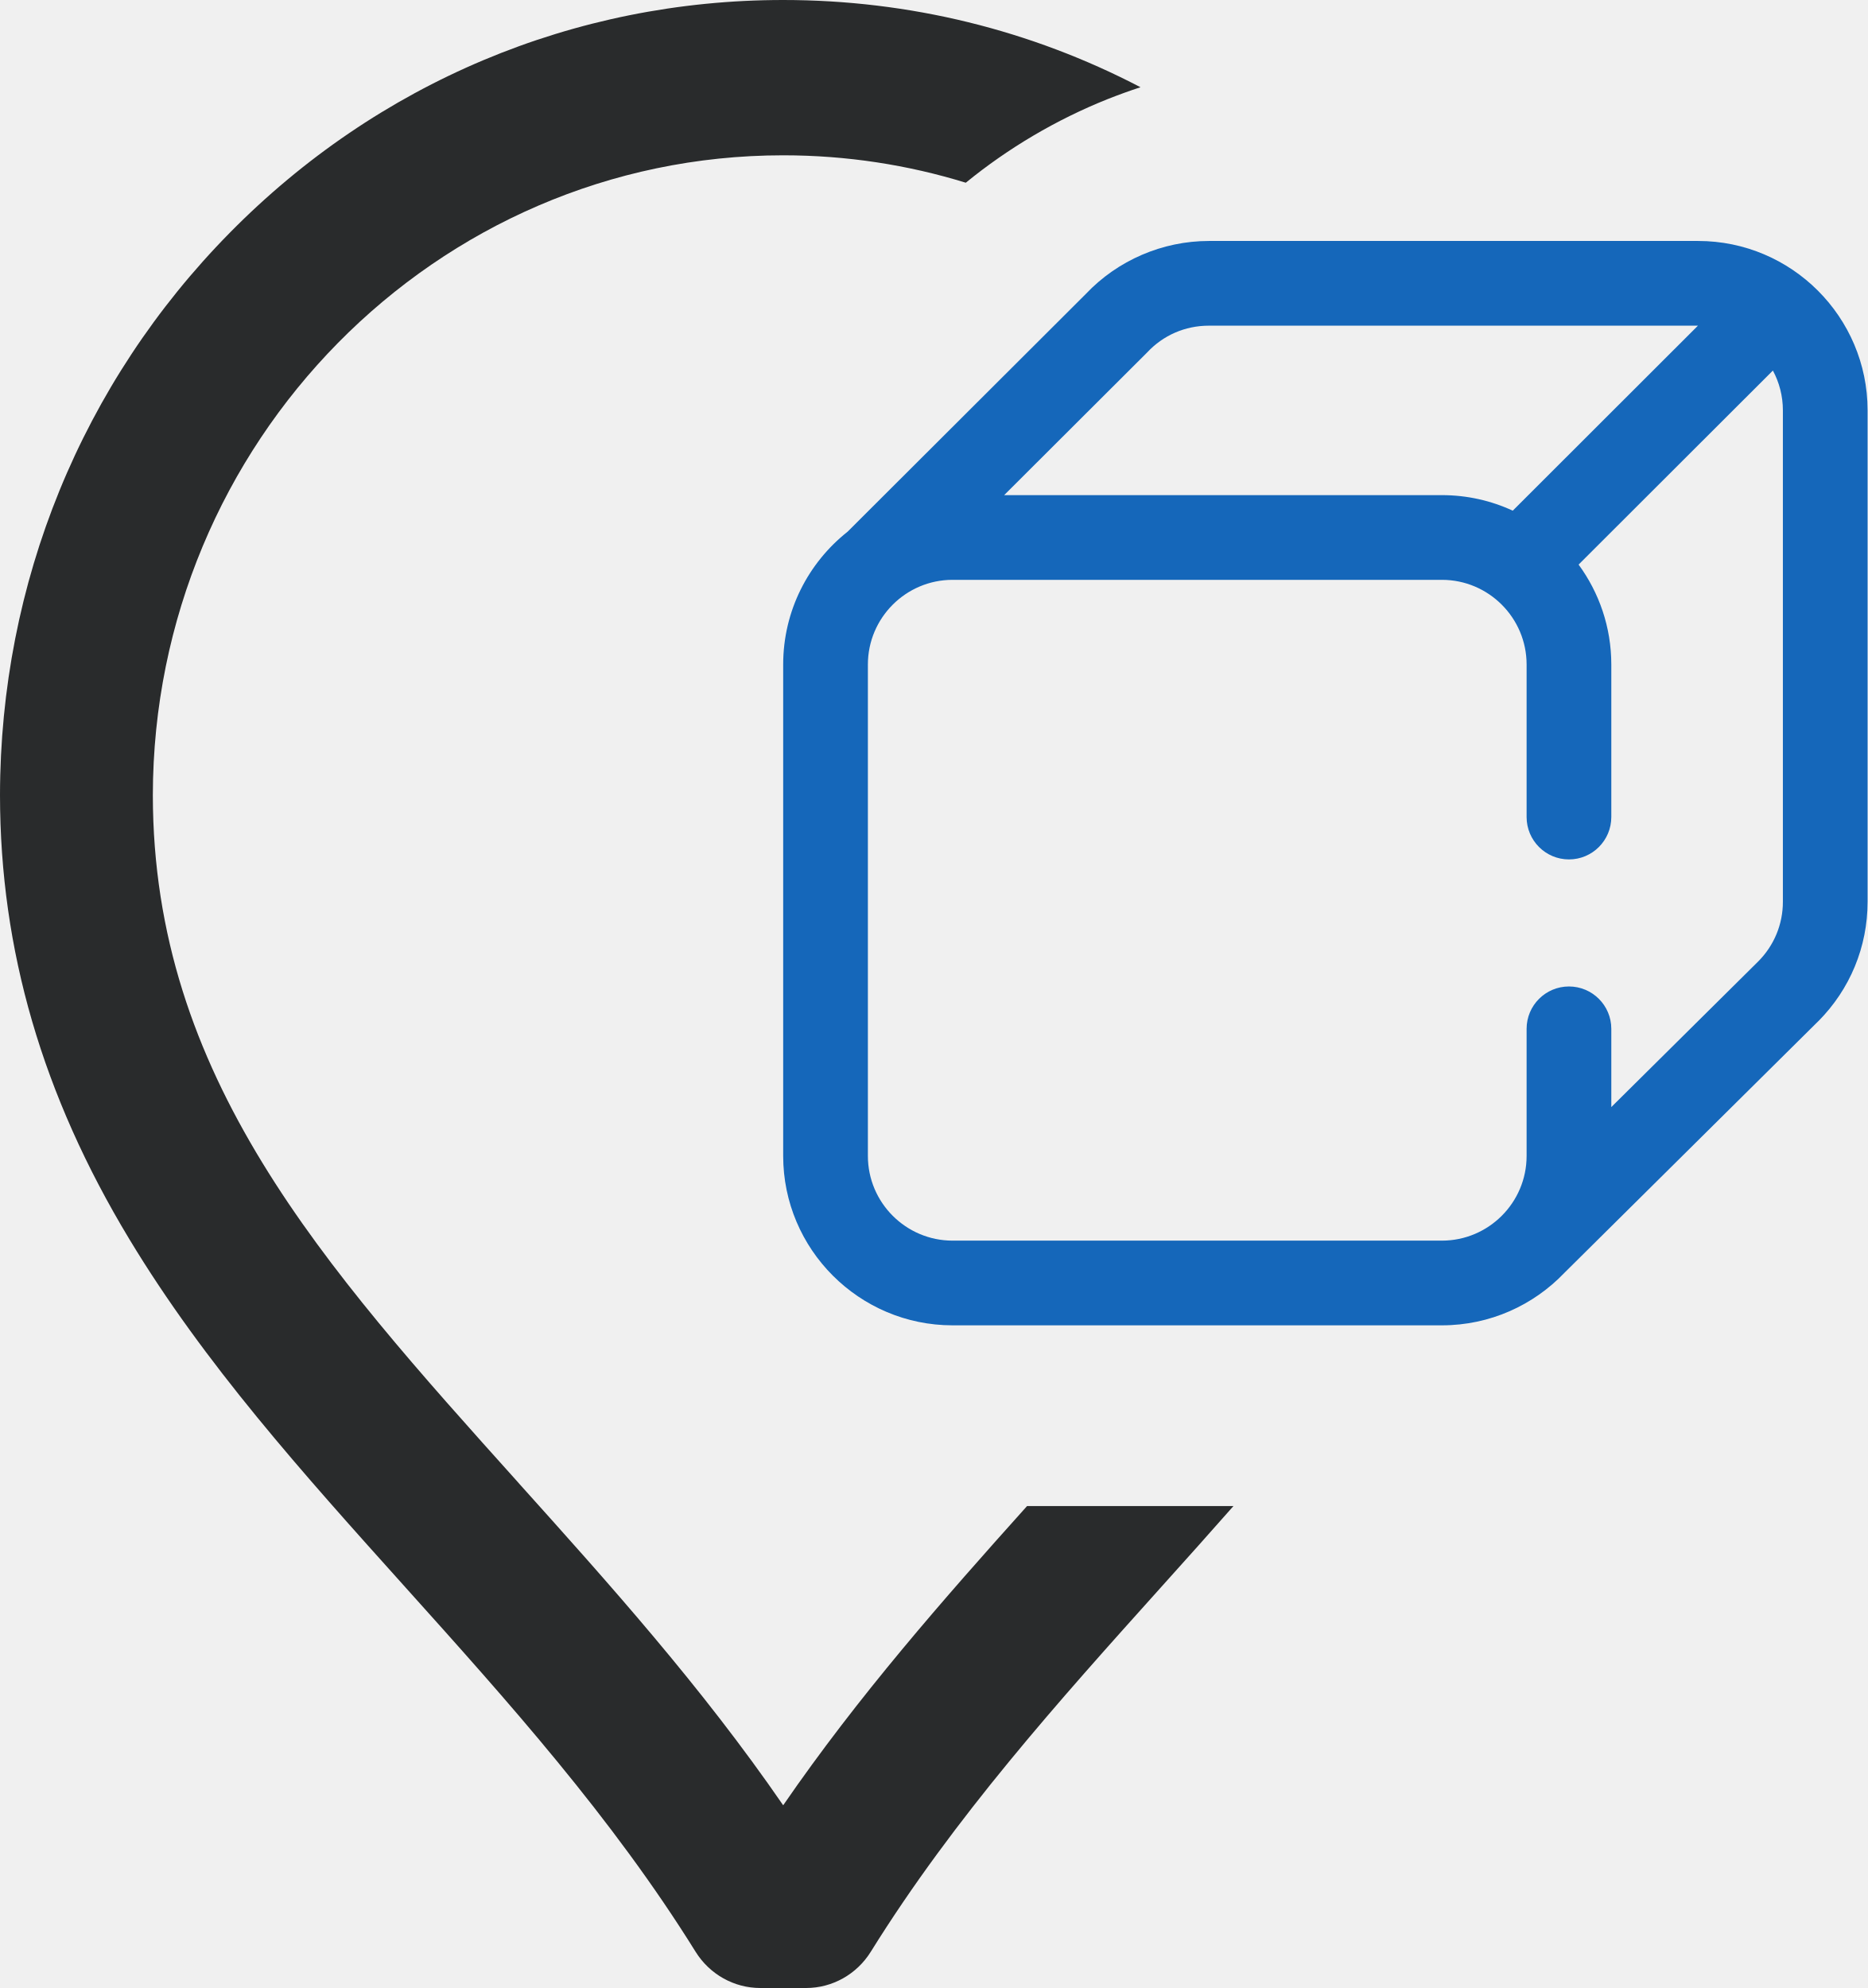
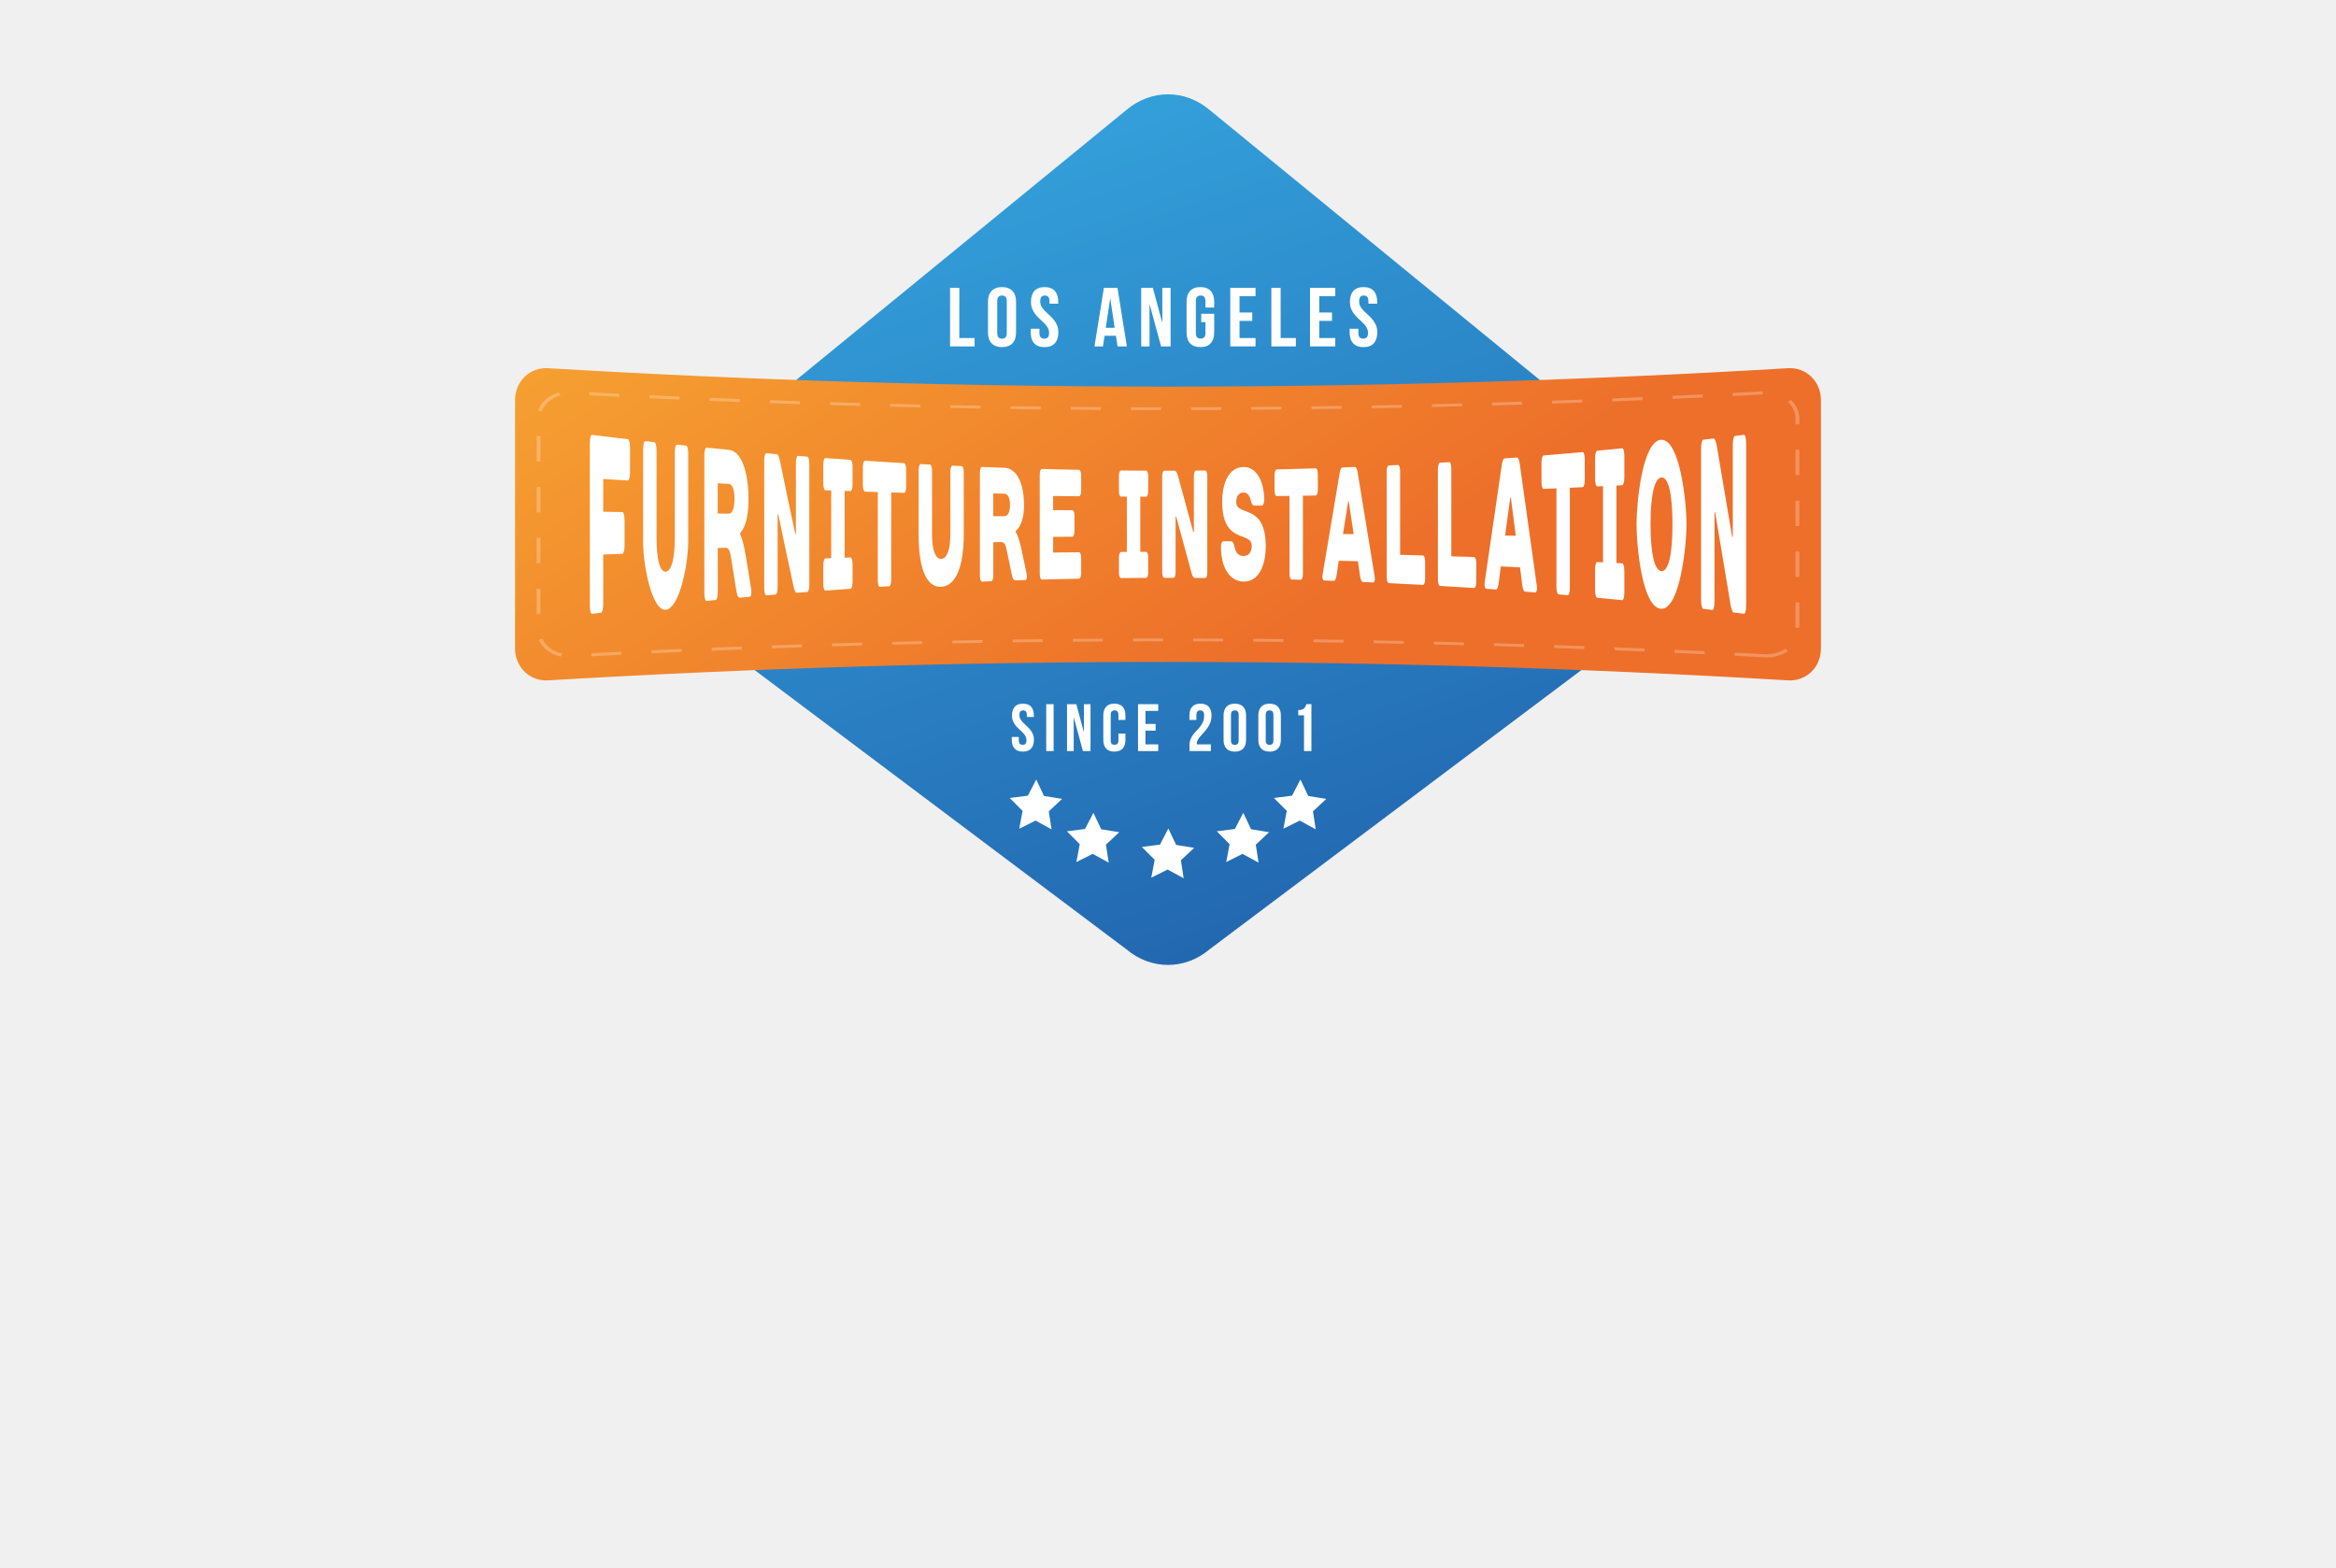
- <svg xmlns="http://www.w3.org/2000/svg" width="31" height="33" viewBox="0 0 31 33" fill="none">
-   <path class="path__first" fill-rule="evenodd" clip-rule="evenodd" d="M18.931 1.448C17.118 0.501 15.097 0 13 0C9.53 0 6.267 1.373 3.813 3.865C1.358 6.357 0.004 9.671 0 13.2C0.002 15.769 0.704 18.179 2.146 20.568C3.394 22.637 5.016 24.442 6.733 26.353L6.733 26.353C8.417 28.227 10.157 30.164 11.547 32.4C11.78 32.773 12.184 33 12.62 33H13.38C13.816 33 14.22 32.773 14.453 32.4C15.843 30.164 17.584 28.227 19.267 26.353C19.676 25.898 20.08 25.448 20.474 25H17.048C15.661 26.546 14.252 28.147 13 29.967C11.643 27.995 10.103 26.281 8.606 24.615L8.606 24.615L8.606 24.614C5.352 20.992 2.541 17.864 2.537 13.2C2.543 7.343 7.237 2.578 13 2.578C14.053 2.578 15.071 2.737 16.031 3.033C16.74 2.455 17.534 1.986 18.386 1.645C18.566 1.574 18.747 1.508 18.931 1.448Z" fill="#292B2C" />
-   <path d="M28.188 4H20.066C19.296 4 18.551 4.321 18.022 4.881L14.069 8.826C13.418 9.341 13 10.138 13 11.031V19.188C13 20.738 14.262 22 15.812 22H23.934C24.733 22 25.456 21.665 25.969 21.127C25.972 21.123 25.976 21.12 25.98 21.116L30.178 16.955L30.182 16.952C30.709 16.421 31 15.717 31 14.969V6.812C31 5.262 29.738 4 28.188 4ZM19.023 5.869L19.04 5.852C19.308 5.564 19.673 5.406 20.066 5.406H28.184L25.11 8.477C24.752 8.311 24.353 8.219 23.934 8.219H16.668L19.023 5.869ZM29.594 14.969C29.594 15.342 29.449 15.693 29.186 15.958L26.746 18.377V17.078C26.746 16.69 26.431 16.375 26.043 16.375C25.655 16.375 25.34 16.69 25.34 17.078V19.188C25.34 19.963 24.709 20.594 23.934 20.594H15.812C15.037 20.594 14.406 19.963 14.406 19.188V11.031C14.406 10.256 15.037 9.625 15.812 9.625H23.934C24.709 9.625 25.34 10.256 25.34 11.031V13.562C25.34 13.951 25.655 14.266 26.043 14.266C26.431 14.266 26.746 13.951 26.746 13.562V11.031C26.746 10.411 26.544 9.838 26.203 9.372L29.428 6.151C29.534 6.348 29.594 6.573 29.594 6.812V14.969Z" fill="#1567BA" />
+ <svg xmlns="http://www.w3.org/2000/svg" width="322" height="216" viewBox="0 0 322 216" fill="none">
+   <path d="M155.267 130.847L92.471 83.686C87.388 79.389 87.388 70.801 92.471 66.505L155.267 15.155C158.663 12.282 163.337 12.282 166.733 15.155L229.533 66.505C234.616 70.801 234.616 79.389 229.533 83.686L166.733 130.847C163.337 133.72 158.663 133.72 155.267 130.847Z" fill="url(#paint0_linear_952_1279)" />
+   <linearGradient id="paint0_linear_952_1279" x1="134.295" y1="0.613" x2="179.656" y2="128.61" gradientUnits="userSpaceOnUse">
+     <stop stop-color="#36A9E1" />
+     <stop offset="1" stop-color="#2267B0" />
+   </linearGradient>
+   <path d="M246.454 93.778C189.508 90.393 132.492 90.393 75.546 93.778C73.035 93.931 71 91.97 71 89.389C71 77.974 71 66.555 71 55.139C71 52.558 73.035 50.597 75.546 50.751C132.492 54.135 189.508 54.135 246.454 50.751C248.965 50.597 251 52.558 251 55.139C251 66.555 251 77.974 251 89.389C251.004 91.974 248.969 93.931 246.454 93.778Z" fill="url(#paint1_linear_952_1279)" />
+   <linearGradient id="paint1_linear_952_1279" x1="107.401" y1="-10.37" x2="172.399" y2="91.013" gradientUnits="userSpaceOnUse">
+     <stop stop-color="#F9B233" />
+     <stop offset="1" stop-color="#ED6F2A" />
+   </linearGradient>
+   <g opacity="0.5">
+     <path opacity="0.5" d="M243.251 90.605C241.595 90.516 240.763 90.47 239.108 90.386C239.108 90.216 239.108 90.128 239.108 89.959C240.763 90.043 241.595 90.086 243.251 90.17C244.299 90.224 245.305 89.959 246.087 89.409C246.226 89.547 246.292 89.616 246.431 89.751C245.557 90.37 244.427 90.666 243.251 90.605ZM234.964 90.178C233.305 90.097 232.477 90.059 230.821 89.982C230.821 89.816 230.821 89.732 230.821 89.563C232.481 89.636 233.309 89.674 234.964 89.755C234.964 89.928 234.964 90.013 234.964 90.178ZM226.674 89.801C225.014 89.728 224.186 89.693 222.527 89.628C222.527 89.463 222.527 89.382 222.527 89.22C224.186 89.286 225.014 89.32 226.674 89.389C226.674 89.551 226.674 89.636 226.674 89.801ZM218.383 89.466C216.724 89.405 215.896 89.374 214.236 89.316C214.236 89.155 214.236 89.074 214.236 88.916C215.896 88.974 216.724 89.001 218.383 89.063C218.383 89.224 218.383 89.305 218.383 89.466ZM210.089 89.178C208.429 89.124 207.602 89.101 205.942 89.051C205.942 88.893 205.942 88.813 205.942 88.655C207.602 88.701 208.429 88.728 210.089 88.778C210.089 88.939 210.089 89.016 210.089 89.178ZM201.795 88.936C200.135 88.889 199.307 88.87 197.647 88.832C197.647 88.674 197.647 88.597 197.647 88.443C199.307 88.482 200.135 88.501 201.795 88.547C201.795 88.697 201.795 88.778 201.795 88.936ZM193.5 88.736C191.841 88.701 191.013 88.686 189.353 88.655C189.353 88.501 189.353 88.424 189.353 88.27C191.013 88.301 191.841 88.316 193.5 88.351C193.5 88.501 193.5 88.578 193.5 88.736ZM185.206 88.582C183.546 88.555 182.718 88.543 181.059 88.52C181.059 88.366 181.059 88.29 181.059 88.136C182.718 88.159 183.546 88.17 185.206 88.193C185.206 88.351 185.206 88.428 185.206 88.582ZM176.908 88.47C175.248 88.455 174.42 88.447 172.761 88.432C172.761 88.278 172.761 88.205 172.761 88.051C174.42 88.063 175.248 88.07 176.908 88.09C176.908 88.243 176.908 88.32 176.908 88.47ZM168.613 88.409C166.954 88.401 166.126 88.397 164.466 88.393C164.466 88.24 164.466 88.166 164.466 88.013C166.126 88.016 166.954 88.02 168.613 88.028C168.613 88.182 168.613 88.255 168.613 88.409ZM160.315 88.389C158.655 88.389 157.828 88.393 156.168 88.397C156.168 88.243 156.168 88.17 156.168 88.016C157.828 88.013 158.655 88.009 160.315 88.009C160.315 88.163 160.315 88.24 160.315 88.389ZM152.017 88.416C150.357 88.428 149.529 88.432 147.87 88.447C147.87 88.293 147.87 88.22 147.87 88.066C149.529 88.051 150.357 88.047 152.017 88.036C152.017 88.186 152.017 88.263 152.017 88.416ZM143.723 88.486C142.063 88.505 141.235 88.516 139.575 88.54C139.575 88.386 139.575 88.309 139.575 88.155C141.235 88.132 142.063 88.12 143.723 88.105C143.723 88.259 143.723 88.336 143.723 88.486ZM135.424 88.605C133.765 88.632 132.937 88.647 131.277 88.682C131.277 88.528 131.277 88.451 131.277 88.293C132.937 88.263 133.765 88.247 135.424 88.22C135.424 88.374 135.424 88.451 135.424 88.605ZM127.13 88.766C125.47 88.805 124.642 88.824 122.983 88.863C122.983 88.705 122.983 88.628 122.983 88.47C124.642 88.432 125.47 88.413 127.13 88.374C127.13 88.532 127.13 88.609 127.13 88.766ZM118.836 88.97C117.176 89.016 116.348 89.04 114.688 89.09C114.688 88.932 114.688 88.851 114.688 88.693C116.348 88.643 117.176 88.62 118.836 88.578C118.836 88.736 118.836 88.813 118.836 88.97ZM110.541 89.224C108.882 89.278 108.054 89.309 106.394 89.366C106.394 89.205 106.394 89.124 106.394 88.963C108.054 88.905 108.882 88.878 110.541 88.824C110.541 88.982 110.541 89.063 110.541 89.224ZM102.247 89.52C100.587 89.586 99.759 89.616 98.1 89.686C98.1 89.52 98.1 89.439 98.1 89.274C99.759 89.209 100.587 89.174 102.247 89.113C102.247 89.274 102.247 89.355 102.247 89.52ZM93.956 89.859C92.297 89.932 91.469 89.97 89.813 90.047C89.813 89.878 89.813 89.797 89.813 89.628C91.473 89.551 92.301 89.516 93.956 89.443C93.956 89.613 93.956 89.693 93.956 89.859ZM85.67 90.247C84.014 90.328 83.182 90.37 81.526 90.459C81.526 90.286 81.526 90.201 81.526 90.032C83.182 89.947 84.014 89.905 85.67 89.828C85.67 89.993 85.67 90.078 85.67 90.247ZM77.325 90.501C75.917 90.209 74.772 89.351 74.265 88.201C74.458 88.132 74.555 88.097 74.752 88.028C75.205 89.051 76.222 89.816 77.48 90.078C77.418 90.247 77.387 90.332 77.325 90.501ZM248.025 86.54C247.816 86.532 247.715 86.524 247.507 86.516C247.507 85.116 247.507 84.416 247.507 83.016C247.715 83.024 247.816 83.028 248.025 83.032C248.025 84.432 248.025 85.136 248.025 86.54ZM74.493 84.639C74.288 84.647 74.184 84.651 73.975 84.659C73.975 83.255 73.975 82.555 73.975 81.151C74.184 81.147 74.284 81.143 74.493 81.136C74.493 82.54 74.493 83.24 74.493 84.639ZM248.025 79.524C247.816 79.52 247.715 79.516 247.507 79.513C247.507 78.113 247.507 77.413 247.507 76.009C247.715 76.013 247.816 76.013 248.025 76.016C248.025 77.42 248.025 78.12 248.025 79.524ZM74.493 77.636C74.284 77.639 74.184 77.639 73.975 77.643C73.975 76.24 73.975 75.54 73.975 74.136C74.18 74.136 74.284 74.136 74.493 74.132C74.493 75.536 74.493 76.236 74.493 77.636ZM248.025 72.509C247.816 72.509 247.715 72.509 247.507 72.509C247.507 71.109 247.507 70.409 247.507 69.009C247.715 69.005 247.816 69.005 248.025 69.005C248.025 70.405 248.025 71.105 248.025 72.509ZM74.493 70.632C74.288 70.632 74.184 70.632 73.975 70.628C73.975 69.224 73.975 68.524 73.975 67.12C74.18 67.124 74.284 67.124 74.493 67.128C74.493 68.532 74.493 69.232 74.493 70.632ZM248.025 65.493C247.816 65.497 247.715 65.501 247.507 65.505C247.507 64.105 247.507 63.405 247.507 62.001C247.715 61.993 247.816 61.989 248.025 61.986C248.025 63.389 248.025 64.09 248.025 65.493ZM74.493 63.628C74.284 63.624 74.184 63.62 73.975 63.613C73.975 62.209 73.975 61.509 73.975 60.105C74.184 60.113 74.284 60.116 74.493 60.124C74.493 61.528 74.493 62.228 74.493 63.628ZM248.025 58.478C247.816 58.486 247.715 58.489 247.507 58.501C247.507 58.193 247.507 58.039 247.507 57.732C247.507 56.863 247.135 56.043 246.462 55.424C246.617 55.301 246.694 55.239 246.853 55.116C247.607 55.809 248.025 56.732 248.025 57.709C248.025 58.016 248.025 58.17 248.025 58.478ZM74.671 56.713C74.474 56.655 74.373 56.624 74.176 56.563C74.598 55.386 75.673 54.466 77.05 54.097C77.124 54.263 77.163 54.347 77.236 54.513C76.002 54.843 75.043 55.663 74.671 56.713ZM242.972 54.374C241.317 54.463 240.485 54.505 238.829 54.586C238.829 54.416 238.829 54.328 238.829 54.159C240.485 54.074 241.317 54.032 242.972 53.943C242.972 54.116 242.972 54.201 242.972 54.374ZM234.686 54.789C233.026 54.866 232.198 54.905 230.543 54.978C230.543 54.813 230.543 54.728 230.543 54.563C232.202 54.486 233.03 54.447 234.686 54.366C234.686 54.536 234.686 54.62 234.686 54.789ZM226.395 55.155C224.736 55.224 223.908 55.259 222.248 55.324C222.248 55.159 222.248 55.078 222.248 54.916C223.908 54.851 224.736 54.816 226.395 54.743C226.395 54.909 226.395 54.993 226.395 55.155ZM218.105 55.482C216.445 55.543 215.617 55.57 213.958 55.628C213.958 55.466 213.958 55.386 213.958 55.228C215.617 55.17 216.445 55.139 218.105 55.078C218.105 55.239 218.105 55.32 218.105 55.482ZM209.814 55.763C208.155 55.813 207.327 55.84 205.667 55.886C205.667 55.728 205.667 55.647 205.667 55.489C207.327 55.44 208.155 55.416 209.814 55.363C209.814 55.524 209.814 55.601 209.814 55.763ZM201.52 55.997C199.86 56.039 199.032 56.059 197.373 56.097C197.373 55.94 197.373 55.863 197.373 55.709C199.032 55.67 199.86 55.647 201.52 55.605C201.52 55.763 201.52 55.843 201.52 55.997ZM193.226 56.193C191.566 56.228 190.738 56.243 189.078 56.274C189.078 56.12 189.078 56.043 189.078 55.889C190.738 55.859 191.566 55.843 193.226 55.809C193.226 55.959 193.226 56.036 193.226 56.193ZM184.927 56.34C183.268 56.366 182.44 56.378 180.78 56.397C180.78 56.243 180.78 56.166 180.78 56.013C182.44 55.989 183.268 55.978 184.927 55.955C184.927 56.109 184.927 56.186 184.927 56.34ZM176.633 56.443C174.973 56.459 174.146 56.466 172.486 56.478C172.486 56.324 172.486 56.251 172.486 56.097C174.146 56.086 174.973 56.078 176.633 56.059C176.633 56.216 176.633 56.293 176.633 56.443ZM168.335 56.505C166.675 56.513 165.847 56.516 164.188 56.52C164.188 56.366 164.188 56.293 164.188 56.139C165.847 56.136 166.675 56.132 168.335 56.124C168.335 56.278 168.335 56.355 168.335 56.505ZM160.037 56.524C158.377 56.524 157.549 56.52 155.889 56.516C155.889 56.363 155.889 56.289 155.889 56.136C157.549 56.139 158.377 56.143 160.037 56.143C160.037 56.293 160.037 56.37 160.037 56.524ZM151.742 56.497C150.083 56.486 149.255 56.482 147.595 56.466C147.595 56.313 147.595 56.239 147.595 56.086C149.255 56.101 150.083 56.105 151.742 56.116C151.742 56.266 151.742 56.343 151.742 56.497ZM143.444 56.424C141.784 56.405 140.956 56.393 139.297 56.37C139.297 56.216 139.297 56.139 139.297 55.986C140.956 56.009 141.784 56.02 143.444 56.039C143.444 56.197 143.444 56.27 143.444 56.424ZM135.146 56.309C133.486 56.282 132.658 56.266 130.999 56.236C130.999 56.082 130.999 56.005 130.999 55.847C132.658 55.878 133.486 55.893 135.146 55.924C135.146 56.078 135.146 56.155 135.146 56.309ZM126.851 56.151C125.192 56.116 124.364 56.097 122.704 56.055C122.704 55.897 122.704 55.82 122.704 55.663C124.364 55.705 125.192 55.724 126.851 55.763C126.851 55.916 126.851 55.993 126.851 56.151ZM118.557 55.947C116.897 55.901 116.07 55.878 114.41 55.828C114.41 55.67 114.41 55.59 114.41 55.432C116.07 55.482 116.897 55.505 118.557 55.551C118.557 55.713 118.557 55.789 118.557 55.947ZM110.263 55.701C108.603 55.647 107.775 55.62 106.116 55.563C106.116 55.401 106.116 55.32 106.116 55.159C107.775 55.216 108.603 55.247 110.263 55.301C110.263 55.463 110.263 55.539 110.263 55.701ZM101.972 55.409C100.313 55.347 99.485 55.313 97.825 55.247C97.825 55.082 97.825 55.001 97.825 54.836C99.485 54.905 100.313 54.936 101.972 55.001C101.972 55.166 101.972 55.247 101.972 55.409ZM93.682 55.074C92.022 55.001 91.194 54.966 89.538 54.889C89.538 54.72 89.538 54.639 89.538 54.47C91.198 54.547 92.026 54.586 93.682 54.659C93.682 54.828 93.682 54.909 93.682 55.074ZM85.391 54.697C83.732 54.616 82.904 54.574 81.248 54.489C81.248 54.316 81.248 54.232 81.248 54.063C82.904 54.151 83.735 54.19 85.391 54.274C85.391 54.443 85.391 54.528 85.391 54.697Z" fill="white" />
+   </g>
+   <path d="M86.846 65.078C86.846 65.747 86.718 66.239 86.552 66.231C85.19 66.151 84.513 66.109 83.151 66.024C83.151 67.828 83.151 68.731 83.151 70.535C84.207 70.555 84.737 70.562 85.797 70.582C85.964 70.585 86.091 71.093 86.091 71.766C86.091 73.112 86.091 73.785 86.091 75.135C86.091 75.808 85.964 76.32 85.797 76.328C84.741 76.37 84.211 76.393 83.151 76.435C83.151 79.143 83.151 80.493 83.151 83.201C83.151 83.893 83.024 84.431 82.857 84.451C82.354 84.512 82.103 84.543 81.6 84.605C81.434 84.624 81.306 84.112 81.306 83.405C81.306 75.981 81.306 68.562 81.306 61.139C81.306 60.431 81.434 59.916 81.6 59.939C83.581 60.185 84.571 60.305 86.552 60.539C86.718 60.559 86.846 61.074 86.846 61.743C86.846 63.074 86.846 63.739 86.846 65.078Z" fill="white" />
+   <path d="M88.653 74.235C88.653 70.131 88.653 66.027 88.653 61.92C88.653 61.262 88.78 60.785 88.947 60.804C89.45 60.862 89.701 60.889 90.208 60.947C90.374 60.966 90.502 61.462 90.502 62.108C90.502 66.139 90.502 70.17 90.502 74.2C90.502 77.104 90.962 78.847 91.759 78.797C92.556 78.747 93.02 76.985 93.02 74.154C93.02 70.22 93.02 66.289 93.02 62.354C93.02 61.724 93.148 61.266 93.314 61.285C93.817 61.339 94.069 61.366 94.572 61.416C94.738 61.435 94.866 61.908 94.866 62.527C94.866 66.381 94.866 70.235 94.866 74.089C94.962 77.527 93.67 83.92 91.759 84.05C89.802 84.181 88.548 77.527 88.653 74.235Z" fill="white" />
+   <path d="M102.042 73.708C102.042 73.708 102.421 74.289 102.839 76.854C103.125 78.62 103.268 79.497 103.55 81.243C103.616 81.666 103.55 82.239 103.342 82.258C102.819 82.304 102.56 82.328 102.042 82.377C101.705 82.408 101.589 81.985 101.496 81.412C101.21 79.635 101.067 78.743 100.784 76.943C100.649 76.074 100.49 75.489 100.03 75.504C99.593 75.516 99.376 75.524 98.939 75.539C98.939 77.978 98.939 79.197 98.939 81.635C98.939 82.231 98.811 82.689 98.645 82.704C98.142 82.754 97.891 82.778 97.384 82.828C97.218 82.843 97.09 82.404 97.09 81.797C97.09 75.443 97.09 69.089 97.09 62.731C97.09 62.127 97.218 61.685 97.384 61.701C98.61 61.824 99.222 61.881 100.448 62.001C102.293 62.178 103.175 65.258 103.175 68.831C103.175 72.551 102.042 73.42 102.042 73.42C102.042 73.535 102.042 73.593 102.042 73.708ZM100.448 70.801C100.993 70.808 101.245 69.939 101.245 68.774C101.245 67.608 100.993 66.724 100.448 66.697C99.844 66.666 99.543 66.651 98.935 66.616C98.935 68.281 98.935 69.112 98.935 70.778C99.539 70.785 99.844 70.793 100.448 70.801Z" fill="white" />
+   <path d="M109.709 73.616C109.709 69.674 109.709 67.705 109.709 63.762C109.709 63.224 109.837 62.828 110.004 62.839C110.506 62.878 110.758 62.901 111.265 62.939C111.431 62.951 111.559 63.362 111.559 63.893C111.559 69.474 111.559 75.058 111.559 80.639C111.559 81.17 111.431 81.578 111.265 81.593C110.692 81.639 110.41 81.659 109.837 81.705C109.628 81.72 109.458 81.193 109.377 80.793C108.537 76.901 108.116 74.92 107.276 70.885C107.241 70.885 107.226 70.885 107.191 70.885C107.191 74.912 107.191 76.928 107.191 80.959C107.191 81.508 107.063 81.935 106.897 81.951C106.394 81.993 106.143 82.016 105.636 82.058C105.469 82.074 105.342 81.662 105.342 81.101C105.342 75.212 105.342 69.32 105.342 63.432C105.342 62.87 105.469 62.462 105.636 62.474C106.208 62.524 106.491 62.547 107.063 62.597C107.272 62.616 107.442 63.182 107.524 63.597C108.363 67.678 108.785 69.678 109.624 73.616C109.659 73.616 109.675 73.616 109.709 73.616Z" fill="white" />
+   <path d="M117.516 66.816C117.516 67.324 117.389 67.697 117.222 67.693C116.901 67.681 116.743 67.678 116.426 67.666C116.426 71.347 116.426 73.185 116.426 76.866C116.743 76.855 116.905 76.851 117.222 76.839C117.389 76.831 117.516 77.208 117.516 77.716C117.516 78.731 117.516 79.235 117.516 80.251C117.516 80.758 117.389 81.147 117.222 81.158C115.845 81.254 115.157 81.301 113.779 81.404C113.613 81.416 113.485 81.035 113.485 80.512C113.485 79.466 113.485 78.943 113.485 77.897C113.485 77.374 113.613 76.978 113.779 76.97C114.097 76.958 114.259 76.951 114.576 76.939C114.576 73.204 114.576 71.339 114.576 67.605C114.259 67.593 114.097 67.585 113.779 67.574C113.613 67.566 113.485 67.17 113.485 66.647C113.485 65.601 113.485 65.078 113.485 64.031C113.485 63.508 113.613 63.124 113.779 63.139C115.157 63.243 115.845 63.289 117.222 63.385C117.389 63.397 117.516 63.785 117.516 64.293C117.516 65.297 117.516 65.805 117.516 66.816Z" fill="white" />
+   <path d="M124.906 67.1C124.906 67.581 124.778 67.939 124.612 67.931C123.908 67.912 123.555 67.9 122.848 67.877C122.848 71.897 122.848 75.916 122.848 79.939C122.848 80.427 122.72 80.8 122.553 80.808C122.051 80.839 121.799 80.854 121.292 80.885C121.126 80.897 120.998 80.535 120.998 80.039C120.998 75.966 120.998 71.893 120.998 67.82C120.294 67.796 119.942 67.785 119.234 67.762C119.068 67.758 118.94 67.377 118.94 66.874C118.94 65.87 118.94 65.37 118.94 64.366C118.94 63.866 119.068 63.496 119.234 63.508C121.385 63.65 122.457 63.716 124.608 63.839C124.774 63.846 124.902 64.216 124.902 64.697C124.906 65.658 124.906 66.139 124.906 67.1Z" fill="white" />
+   <path d="M126.627 73.689C126.627 70.127 126.627 68.347 126.627 64.781C126.627 64.308 126.755 63.958 126.921 63.966C127.424 63.993 127.675 64.004 128.182 64.031C128.348 64.039 128.476 64.397 128.476 64.87C128.476 68.389 128.476 70.151 128.476 73.674C128.476 75.785 128.937 77.062 129.737 77.039C130.538 77.016 130.999 75.731 130.999 73.651C130.999 70.181 130.999 68.451 130.999 64.981C130.999 64.52 131.126 64.177 131.293 64.185C131.795 64.208 132.047 64.22 132.554 64.243C132.72 64.251 132.848 64.601 132.848 65.058C132.848 68.481 132.848 70.193 132.848 73.616C132.848 77.985 131.799 80.778 129.741 80.885C127.633 80.993 126.627 78.204 126.627 73.689Z" fill="white" />
+   <path d="M140.02 73.37C140.02 73.37 140.399 73.812 140.817 75.789C141.103 77.151 141.247 77.828 141.533 79.182C141.599 79.508 141.533 79.951 141.324 79.955C140.802 79.97 140.543 79.978 140.024 79.997C139.688 80.008 139.571 79.682 139.479 79.239C139.192 77.874 139.049 77.193 138.767 75.82C138.631 75.155 138.473 74.712 138.012 74.716C137.575 74.72 137.359 74.724 136.921 74.728C136.921 76.566 136.921 77.482 136.921 79.32C136.921 79.766 136.794 80.109 136.627 80.116C136.125 80.135 135.873 80.147 135.366 80.166C135.2 80.174 135.072 79.839 135.072 79.385C135.072 74.639 135.072 69.889 135.072 65.143C135.072 64.689 135.2 64.359 135.366 64.362C136.593 64.412 137.204 64.435 138.43 64.478C140.279 64.543 141.158 66.878 141.158 69.624C141.158 72.482 140.024 73.147 140.024 73.147C140.02 73.239 140.02 73.282 140.02 73.37ZM138.426 71.155C138.972 71.159 139.223 70.493 139.223 69.609C139.223 68.724 138.972 68.051 138.426 68.043C137.823 68.032 137.521 68.024 136.914 68.012C136.914 69.266 136.914 69.893 136.914 71.147C137.517 71.147 137.819 71.151 138.426 71.155Z" fill="white" />
+   <path d="M149.03 67.658C149.03 68.085 148.903 68.408 148.736 68.404C147.309 68.389 146.593 68.381 145.165 68.362C145.165 69.143 145.165 69.531 145.165 70.312C146.225 70.32 146.752 70.323 147.812 70.327C147.978 70.327 148.106 70.65 148.106 71.081C148.106 71.939 148.106 72.37 148.106 73.227C148.106 73.658 147.978 73.981 147.812 73.981C146.755 73.985 146.225 73.989 145.165 73.996C145.165 74.862 145.165 75.296 145.165 76.162C146.593 76.142 147.309 76.135 148.736 76.12C148.903 76.12 149.03 76.439 149.03 76.866C149.03 77.723 149.03 78.15 149.03 79.008C149.03 79.435 148.903 79.762 148.736 79.762C146.686 79.8 145.664 79.823 143.614 79.881C143.448 79.885 143.32 79.562 143.32 79.127C143.32 74.55 143.32 69.969 143.32 65.393C143.32 64.958 143.448 64.635 143.614 64.639C145.664 64.696 146.686 64.719 148.736 64.758C148.903 64.762 149.03 65.085 149.03 65.512C149.03 66.373 149.03 66.804 149.03 67.658Z" fill="white" />
+   <path d="M158.269 67.724C158.269 68.147 158.141 68.462 157.975 68.462C157.657 68.462 157.495 68.462 157.178 68.458C157.178 71.501 157.178 73.024 157.178 76.066C157.499 76.066 157.657 76.066 157.975 76.062C158.141 76.062 158.269 76.377 158.269 76.801C158.269 77.647 158.269 78.066 158.269 78.912C158.269 79.335 158.141 79.651 157.975 79.654C156.597 79.662 155.909 79.666 154.532 79.681C154.365 79.681 154.238 79.366 154.238 78.943C154.238 78.093 154.238 77.67 154.238 76.824C154.238 76.401 154.365 76.081 154.532 76.081C154.849 76.081 155.011 76.078 155.329 76.078C155.329 73.028 155.329 71.504 155.329 68.454C155.011 68.454 154.849 68.451 154.532 68.451C154.365 68.451 154.238 68.131 154.238 67.708C154.238 66.858 154.238 66.435 154.238 65.589C154.238 65.166 154.365 64.847 154.532 64.851C155.909 64.866 156.597 64.87 157.975 64.877C158.141 64.877 158.269 65.197 158.269 65.62C158.269 66.458 158.269 66.881 158.269 67.724Z" fill="white" />
+   <path d="M164.567 73.32C164.567 70.235 164.567 68.693 164.567 65.608C164.567 65.185 164.694 64.87 164.861 64.866C165.364 64.862 165.615 64.862 166.122 64.858C166.288 64.858 166.416 65.174 166.416 65.597C166.416 70.043 166.416 74.485 166.416 78.931C166.416 79.355 166.288 79.67 166.122 79.67C165.549 79.666 165.267 79.662 164.694 79.658C164.485 79.658 164.315 79.235 164.234 78.916C163.394 75.828 162.973 74.289 162.133 71.208C162.098 71.208 162.083 71.208 162.048 71.208C162.048 74.289 162.048 75.832 162.048 78.912C162.048 79.335 161.921 79.651 161.754 79.651C161.251 79.651 161 79.651 160.493 79.651C160.327 79.651 160.199 79.335 160.199 78.912C160.199 74.481 160.199 70.051 160.199 65.62C160.199 65.197 160.327 64.882 160.493 64.882C161.066 64.882 161.348 64.882 161.921 64.882C162.129 64.882 162.3 65.305 162.381 65.62C163.22 68.701 163.642 70.239 164.482 73.324C164.516 73.32 164.532 73.32 164.567 73.32Z" fill="white" />
+   <path d="M174.474 75.277C174.474 77.858 173.55 80.2 171.41 80.162C169.229 80.123 168.304 77.781 168.304 75.446C168.304 74.916 168.432 74.596 168.641 74.6C169.058 74.6 169.271 74.604 169.689 74.604C169.94 74.604 170.076 74.946 170.192 75.458C170.316 75.989 170.571 76.631 171.41 76.639C172.25 76.646 172.544 75.9 172.544 75.258C172.544 73.12 168.47 75.127 168.47 69.185C168.47 66.639 169.352 64.4 171.41 64.366C173.341 64.331 174.266 66.673 174.266 68.823C174.266 69.362 174.138 69.685 173.929 69.685C173.511 69.689 173.298 69.689 172.881 69.692C172.629 69.692 172.494 69.373 172.378 68.839C172.3 68.519 172.041 67.881 171.41 67.885C170.656 67.892 170.405 68.535 170.405 69.173C170.401 71.308 174.474 69.254 174.474 75.277Z" fill="white" />
+   <path d="M181.655 67.524C181.655 67.966 181.527 68.297 181.361 68.301C180.657 68.312 180.304 68.316 179.597 68.328C179.597 71.936 179.597 75.547 179.597 79.155C179.597 79.593 179.469 79.916 179.303 79.912C178.8 79.897 178.548 79.889 178.041 79.878C177.875 79.874 177.747 79.543 177.747 79.109C177.747 74.805 177.747 72.655 177.747 68.351C177.043 68.359 176.687 68.366 175.983 68.374C175.817 68.378 175.689 68.055 175.689 67.624C175.689 66.762 175.689 66.328 175.689 65.466C175.689 65.035 175.817 64.709 175.983 64.705C178.134 64.655 179.206 64.624 181.357 64.555C181.523 64.551 181.651 64.878 181.651 65.316C181.655 66.201 181.655 66.639 181.655 67.524Z" fill="white" />
+   <path d="M187.179 77.359C186.123 77.332 185.593 77.316 184.533 77.293C184.417 78.093 184.355 78.493 184.239 79.293C184.173 79.736 184.03 80.066 183.86 80.059C183.322 80.039 183.055 80.032 182.517 80.012C182.351 80.009 182.231 79.67 182.308 79.232C183.101 74.562 183.883 69.893 184.66 65.224C184.738 64.774 184.869 64.436 185.039 64.428C185.728 64.401 186.072 64.389 186.761 64.362C186.927 64.355 187.063 64.666 187.14 65.116C187.933 69.905 188.719 74.697 189.492 79.489C189.57 79.951 189.45 80.289 189.283 80.282C188.711 80.255 188.428 80.243 187.856 80.22C187.689 80.213 187.546 79.866 187.477 79.412C187.357 78.585 187.295 78.178 187.179 77.359ZM185.121 73.609C185.709 73.612 186.003 73.616 186.591 73.62C186.324 71.812 186.188 70.912 185.918 69.116C185.883 69.116 185.867 69.116 185.833 69.116C185.55 70.92 185.407 71.82 185.121 73.609Z" fill="white" />
+   <path d="M196.44 79.801C196.44 80.278 196.313 80.631 196.146 80.62C194.266 80.516 193.326 80.466 191.442 80.377C191.276 80.37 191.148 80.016 191.148 79.554C191.148 74.697 191.148 69.835 191.148 64.978C191.148 64.516 191.276 64.162 191.442 64.154C191.945 64.131 192.197 64.12 192.703 64.093C192.87 64.085 192.997 64.427 192.997 64.897C192.997 68.758 192.997 72.616 192.997 76.478C194.259 76.508 194.885 76.528 196.146 76.562C196.313 76.566 196.44 76.927 196.44 77.408C196.44 78.366 196.44 78.843 196.44 79.801Z" fill="white" />
+   <path d="M203.493 80.189C203.493 80.693 203.365 81.062 203.199 81.05C201.319 80.927 200.379 80.866 198.499 80.758C198.332 80.747 198.205 80.377 198.205 79.893C198.205 74.808 198.205 69.727 198.205 64.643C198.205 64.158 198.332 63.789 198.499 63.777C199.002 63.747 199.253 63.731 199.76 63.7C199.926 63.689 200.054 64.05 200.054 64.539C200.054 68.585 200.054 72.631 200.054 76.677C201.315 76.716 201.942 76.739 203.203 76.781C203.369 76.785 203.497 77.17 203.497 77.67C203.493 78.677 203.493 79.181 203.493 80.189Z" fill="white" />
+   <path d="M209.524 78.2C208.468 78.15 207.938 78.123 206.878 78.073C206.762 78.996 206.7 79.458 206.584 80.377C206.518 80.889 206.375 81.262 206.205 81.25C205.667 81.212 205.4 81.192 204.863 81.158C204.696 81.146 204.576 80.758 204.654 80.254C205.447 74.877 206.232 69.5 207.006 64.12C207.083 63.596 207.215 63.2 207.385 63.189C208.074 63.139 208.418 63.112 209.106 63.062C209.273 63.05 209.408 63.408 209.486 63.931C210.279 69.531 211.064 75.131 211.838 80.735C211.915 81.277 211.795 81.673 211.629 81.658C211.056 81.612 210.774 81.589 210.201 81.546C210.035 81.535 209.892 81.127 209.822 80.593C209.698 79.635 209.64 79.154 209.524 78.2ZM207.466 73.823C208.054 73.831 208.348 73.835 208.936 73.843C208.669 71.739 208.534 70.693 208.263 68.612C208.228 68.612 208.213 68.612 208.178 68.616C207.896 70.708 207.752 71.75 207.466 73.823Z" fill="white" />
+   <path d="M218.449 66.139C218.449 66.708 218.322 67.143 218.155 67.15C217.451 67.181 217.099 67.201 216.391 67.231C216.391 71.847 216.391 76.466 216.391 81.081C216.391 81.639 216.264 82.05 216.097 82.035C215.594 81.993 215.343 81.97 214.836 81.927C214.67 81.912 214.542 81.489 214.542 80.939C214.542 76.397 214.542 71.854 214.542 67.312C213.838 67.343 213.486 67.358 212.778 67.385C212.612 67.393 212.484 66.993 212.484 66.451C212.484 65.37 212.484 64.827 212.484 63.747C212.484 63.204 212.612 62.789 212.778 62.777C214.929 62.604 216.001 62.512 218.151 62.32C218.318 62.304 218.446 62.72 218.446 63.289C218.449 64.427 218.449 64.997 218.449 66.139Z" fill="white" />
+   <path d="M223.904 65.819C223.904 66.419 223.776 66.873 223.61 66.885C223.293 66.9 223.13 66.908 222.813 66.923C222.813 71.196 222.813 73.331 222.813 77.604C223.13 77.619 223.293 77.627 223.61 77.642C223.776 77.65 223.904 78.108 223.904 78.708C223.904 79.908 223.904 80.508 223.904 81.704C223.904 82.304 223.776 82.742 223.61 82.723C222.233 82.588 221.544 82.523 220.167 82.392C220 82.377 219.873 81.931 219.873 81.354C219.873 80.2 219.873 79.623 219.873 78.466C219.873 77.888 220 77.462 220.167 77.469C220.484 77.485 220.647 77.492 220.964 77.508C220.964 73.308 220.964 71.208 220.964 67.008C220.647 67.023 220.484 67.031 220.167 67.046C220 67.054 219.873 66.627 219.873 66.05C219.873 64.896 219.873 64.319 219.873 63.162C219.873 62.585 220 62.139 220.167 62.123C221.544 61.996 222.233 61.931 223.61 61.792C223.776 61.777 223.904 62.212 223.904 62.812C223.904 64.023 223.904 64.623 223.904 65.819Z" fill="white" />
+   <path d="M232.469 72.266C232.469 75.459 231.521 83.928 229.026 83.912C226.388 83.897 225.583 75.301 225.583 72.266C225.583 69.232 226.419 60.636 229.026 60.62C231.548 60.605 232.469 69.074 232.469 72.266ZM230.539 72.266C230.539 67.955 229.951 65.755 229.026 65.812C228.102 65.87 227.513 68.078 227.513 72.266C227.513 76.455 228.102 78.662 229.026 78.72C229.951 78.778 230.539 76.578 230.539 72.266Z" fill="white" />
+   <path d="M238.849 74.001C238.849 69.781 238.849 65.558 238.849 61.339C238.849 60.647 238.976 60.108 239.143 60.089C239.646 60.027 239.897 59.997 240.4 59.935C240.566 59.916 240.694 60.427 240.694 61.135C240.694 68.558 240.694 75.977 240.694 83.4C240.694 84.108 240.566 84.624 240.4 84.6C239.827 84.527 239.545 84.493 238.972 84.424C238.764 84.397 238.593 83.685 238.512 83.158C237.823 78.962 237.123 74.77 236.415 70.574C236.38 70.574 236.365 70.574 236.33 70.574C236.33 74.689 236.33 78.804 236.33 82.92C236.33 83.597 236.203 84.089 236.036 84.07C235.533 84.012 235.282 83.981 234.779 83.924C234.613 83.904 234.485 83.393 234.485 82.727C234.485 75.754 234.485 68.781 234.485 61.804C234.485 61.139 234.613 60.627 234.779 60.608C235.351 60.543 235.634 60.508 236.206 60.443C236.415 60.42 236.586 61.077 236.667 61.577C237.375 65.716 238.075 69.858 238.764 74.001C238.798 74.001 238.814 74.001 238.849 74.001Z" fill="white" />
+   <path d="M162.122 116.459L161.046 114.193L159.894 116.42L157.391 116.736L159.166 118.516L158.694 120.978L160.946 119.851L163.159 121.055L162.776 118.578L164.61 116.863L162.122 116.459Z" fill="white" />
+   <path d="M151.793 114.302L150.717 112.036L149.564 114.263L147.065 114.582L148.837 116.359L148.369 118.821L150.62 117.694L152.829 118.902L152.446 116.425L154.28 114.705L151.793 114.302Z" fill="white" />
+   <path d="M172.451 114.302L171.376 112.036L170.219 114.263L167.72 114.582L169.492 116.359L169.023 118.821L171.275 117.694L173.484 118.902L173.101 116.425L174.939 114.705L172.451 114.302Z" fill="white" />
+   <path d="M180.332 109.713L179.256 107.447L178.099 109.674L175.6 109.99L177.376 111.77L176.904 114.232L179.156 113.105L181.365 114.309L180.982 111.836L182.819 110.116L180.332 109.713Z" fill="white" />
+   <path d="M143.912 109.713L142.837 107.447L141.684 109.674L139.181 109.99L140.957 111.77L140.489 114.232L142.74 113.105L144.949 114.309L144.566 111.836L146.4 110.116L143.912 109.713Z" fill="white" />
+   <path d="M139.498 98.616C139.498 98.093 139.622 97.693 139.873 97.412C140.125 97.132 140.5 96.993 141.003 96.993C141.506 96.993 141.881 97.132 142.133 97.412C142.384 97.693 142.508 98.093 142.508 98.616V98.82H141.541V98.551C141.541 98.316 141.494 98.151 141.405 98.058C141.316 97.962 141.189 97.916 141.03 97.916C140.872 97.916 140.744 97.962 140.655 98.058C140.566 98.155 140.52 98.32 140.52 98.551C140.52 98.774 140.57 98.966 140.667 99.135C140.767 99.305 140.891 99.466 141.038 99.616C141.185 99.766 141.347 99.916 141.518 100.07C141.688 100.22 141.846 100.385 141.997 100.562C142.144 100.739 142.268 100.943 142.369 101.17C142.469 101.397 142.516 101.666 142.516 101.974C142.516 102.497 142.388 102.897 142.129 103.178C141.874 103.459 141.494 103.597 140.992 103.597C140.489 103.597 140.109 103.459 139.854 103.178C139.599 102.897 139.467 102.497 139.467 101.974V101.578H140.434V102.039C140.434 102.274 140.481 102.435 140.578 102.528C140.674 102.62 140.802 102.666 140.964 102.666C141.127 102.666 141.255 102.62 141.351 102.528C141.448 102.435 141.494 102.274 141.494 102.039C141.494 101.816 141.444 101.624 141.347 101.455C141.251 101.285 141.123 101.124 140.976 100.974C140.829 100.824 140.667 100.674 140.496 100.52C140.326 100.37 140.168 100.205 140.017 100.028C139.87 99.851 139.746 99.647 139.645 99.42C139.545 99.193 139.498 98.924 139.498 98.616Z" fill="white" />
+   <path d="M144.214 97.062H145.235V103.524H144.214V97.062Z" fill="white" />
+   <path d="M148.002 98.843V103.524H147.081V97.062H148.361L149.41 100.932V97.062H150.319V103.524H149.27L148.002 98.843Z" fill="white" />
+   <path d="M155.131 101.116V101.974C155.131 102.497 155.004 102.897 154.745 103.178C154.489 103.458 154.11 103.597 153.607 103.597C153.104 103.597 152.725 103.458 152.47 103.178C152.211 102.897 152.083 102.497 152.083 101.974V98.612C152.083 98.089 152.211 97.689 152.47 97.409C152.725 97.128 153.104 96.989 153.607 96.989C154.106 96.989 154.489 97.128 154.745 97.409C155 97.689 155.131 98.089 155.131 98.612V99.239H154.164V98.547C154.164 98.312 154.118 98.147 154.021 98.055C153.924 97.959 153.797 97.912 153.634 97.912C153.472 97.912 153.344 97.959 153.247 98.055C153.151 98.151 153.104 98.316 153.104 98.547V102.035C153.104 102.27 153.151 102.432 153.247 102.524C153.344 102.616 153.472 102.662 153.634 102.662C153.797 102.662 153.924 102.616 154.021 102.524C154.118 102.432 154.164 102.27 154.164 102.035V101.112H155.131V101.116Z" fill="white" />
+   <path d="M157.89 99.786H159.294V100.709H157.89V102.601H159.654V103.524H156.868V97.062H159.654V97.986H157.89V99.786Z" fill="white" />
+   <path d="M165.979 98.651C165.979 98.362 165.933 98.166 165.836 98.066C165.739 97.966 165.612 97.912 165.449 97.912C165.287 97.912 165.159 97.959 165.062 98.055C164.965 98.151 164.919 98.316 164.919 98.547V99.239H163.952V98.612C163.952 98.089 164.08 97.689 164.339 97.409C164.594 97.128 164.973 96.989 165.476 96.989C165.979 96.989 166.358 97.128 166.614 97.409C166.869 97.689 167 98.089 167 98.612C167 98.951 166.95 99.258 166.853 99.532C166.757 99.805 166.629 100.055 166.478 100.278C166.327 100.501 166.161 100.708 165.987 100.901C165.809 101.093 165.646 101.274 165.496 101.447C165.345 101.62 165.217 101.785 165.12 101.951C165.024 102.116 164.973 102.285 164.973 102.462C164.973 102.524 164.977 102.57 164.981 102.601H166.911V103.524H163.96V102.732C163.96 102.416 164.01 102.139 164.107 101.901C164.203 101.662 164.331 101.439 164.482 101.239C164.633 101.039 164.795 100.851 164.969 100.678C165.143 100.501 165.306 100.316 165.457 100.12C165.608 99.924 165.731 99.709 165.832 99.474C165.929 99.239 165.979 98.966 165.979 98.651Z" fill="white" />
+   <path d="M168.66 98.616C168.66 98.093 168.791 97.693 169.058 97.412C169.325 97.132 169.708 96.993 170.211 96.993C170.714 96.993 171.097 97.132 171.364 97.412C171.631 97.693 171.763 98.093 171.763 98.616V101.978C171.763 102.501 171.631 102.901 171.364 103.182C171.097 103.462 170.714 103.601 170.211 103.601C169.712 103.601 169.325 103.462 169.058 103.182C168.791 102.901 168.66 102.501 168.66 101.978V98.616ZM169.681 102.039C169.681 102.274 169.728 102.439 169.824 102.532C169.921 102.624 170.049 102.674 170.211 102.674C170.374 102.674 170.501 102.628 170.598 102.532C170.695 102.435 170.741 102.27 170.741 102.039V98.551C170.741 98.316 170.695 98.151 170.598 98.058C170.501 97.966 170.374 97.916 170.211 97.916C170.049 97.916 169.921 97.962 169.824 98.058C169.728 98.155 169.681 98.32 169.681 98.551V102.039Z" fill="white" />
+   <path d="M173.453 98.616C173.453 98.093 173.585 97.693 173.852 97.412C174.119 97.132 174.502 96.993 175.004 96.993C175.504 96.993 175.89 97.132 176.157 97.412C176.424 97.693 176.556 98.093 176.556 98.616V101.978C176.556 102.501 176.424 102.901 176.157 103.182C175.89 103.462 175.507 103.601 175.004 103.601C174.502 103.601 174.119 103.462 173.852 103.182C173.585 102.901 173.453 102.501 173.453 101.978V98.616ZM174.471 102.039C174.471 102.274 174.517 102.439 174.614 102.532C174.71 102.624 174.838 102.674 175.001 102.674C175.163 102.674 175.291 102.628 175.387 102.532C175.484 102.435 175.531 102.27 175.531 102.039V98.551C175.531 98.316 175.484 98.151 175.387 98.058C175.291 97.962 175.163 97.916 175.001 97.916C174.838 97.916 174.71 97.962 174.614 98.058C174.517 98.155 174.471 98.32 174.471 98.551V102.039Z" fill="white" />
+   <path d="M178.958 97.874C179.156 97.874 179.318 97.851 179.446 97.809C179.573 97.766 179.678 97.709 179.755 97.632C179.836 97.559 179.902 97.47 179.949 97.374C179.999 97.274 180.041 97.17 180.08 97.059H180.769V103.52H179.747V98.589H178.958V97.874Z" fill="white" />
+   <path d="M130.96 39.67H132.237V46.593H134.338V47.747H130.96V39.67Z" fill="white" />
+   <path d="M136.183 41.609C136.183 40.955 136.349 40.455 136.682 40.101C137.015 39.747 137.494 39.574 138.121 39.574C138.748 39.574 139.227 39.751 139.56 40.101C139.893 40.451 140.059 40.951 140.059 41.609V45.809C140.059 46.463 139.893 46.963 139.56 47.316C139.227 47.666 138.748 47.843 138.121 47.843C137.494 47.843 137.015 47.666 136.682 47.316C136.349 46.967 136.183 46.467 136.183 45.809V41.609ZM137.46 45.89C137.46 46.182 137.521 46.386 137.637 46.509C137.757 46.628 137.92 46.686 138.121 46.686C138.322 46.686 138.481 46.624 138.601 46.509C138.721 46.39 138.779 46.186 138.779 45.89V41.528C138.779 41.236 138.721 41.032 138.601 40.909C138.481 40.79 138.322 40.732 138.121 40.732C137.92 40.732 137.757 40.793 137.637 40.909C137.518 41.028 137.46 41.236 137.46 41.528V45.89Z" fill="white" />
+   <path d="M142.113 41.609C142.113 40.955 142.272 40.455 142.585 40.101C142.899 39.751 143.367 39.574 143.994 39.574C144.62 39.574 145.088 39.751 145.402 40.101C145.715 40.451 145.87 40.951 145.87 41.609V41.863H144.663V41.528C144.663 41.236 144.605 41.032 144.493 40.909C144.38 40.79 144.222 40.732 144.024 40.732C143.823 40.732 143.665 40.794 143.556 40.909C143.444 41.028 143.386 41.236 143.386 41.528C143.386 41.805 143.448 42.051 143.572 42.263C143.696 42.474 143.85 42.674 144.036 42.863C144.222 43.051 144.423 43.24 144.636 43.428C144.849 43.617 145.05 43.824 145.232 44.047C145.413 44.27 145.572 44.524 145.696 44.809C145.82 45.093 145.881 45.428 145.881 45.813C145.881 46.467 145.719 46.967 145.398 47.32C145.077 47.674 144.605 47.847 143.978 47.847C143.351 47.847 142.879 47.67 142.558 47.32C142.237 46.97 142.075 46.47 142.075 45.813V45.316H143.282V45.894C143.282 46.186 143.34 46.39 143.46 46.505C143.58 46.62 143.738 46.678 143.943 46.678C144.148 46.678 144.303 46.62 144.427 46.505C144.547 46.39 144.605 46.186 144.605 45.894C144.605 45.617 144.543 45.374 144.419 45.159C144.295 44.947 144.141 44.747 143.955 44.559C143.769 44.37 143.568 44.182 143.359 43.993C143.146 43.805 142.945 43.597 142.763 43.374C142.578 43.151 142.423 42.897 142.299 42.613C142.175 42.328 142.113 41.993 142.113 41.609Z" fill="white" />
+   <path d="M155.333 47.747H154.044L153.824 46.282H152.257L152.036 47.747H150.864L152.164 39.67H154.033L155.333 47.747ZM152.419 45.185H153.65L153.035 41.101L152.419 45.185Z" fill="white" />
+   <path d="M158.455 41.897V47.747H157.306V39.67H158.907L160.219 44.505V39.67H161.356V47.747H160.045L158.455 41.897Z" fill="white" />
+   <path d="M165.58 43.247H167.368V45.809C167.368 46.463 167.205 46.963 166.884 47.316C166.563 47.67 166.091 47.843 165.464 47.843C164.838 47.843 164.362 47.666 164.041 47.316C163.72 46.967 163.561 46.467 163.561 45.809V41.609C163.561 40.955 163.72 40.455 164.041 40.101C164.362 39.747 164.834 39.574 165.464 39.574C166.091 39.574 166.563 39.751 166.884 40.101C167.205 40.451 167.368 40.951 167.368 41.609V42.393H166.161V41.528C166.161 41.236 166.103 41.032 165.983 40.909C165.863 40.79 165.704 40.732 165.503 40.732C165.302 40.732 165.139 40.793 165.02 40.909C164.9 41.028 164.842 41.236 164.842 41.528V45.89C164.842 46.182 164.903 46.386 165.02 46.501C165.139 46.617 165.302 46.674 165.503 46.674C165.704 46.674 165.863 46.617 165.983 46.501C166.103 46.386 166.161 46.182 166.161 45.89V44.401H165.58V43.247Z" fill="white" />
+   <path d="M170.861 43.074H172.614V44.228H170.861V46.593H173.066V47.747H169.584V39.67H173.066V40.824H170.861V43.074Z" fill="white" />
+   <path d="M175.248 39.67H176.525V46.593H178.626V47.747H175.248V39.67Z" fill="white" />
+   <path d="M181.852 43.074H183.605V44.228H181.852V46.593H184.057V47.747H180.575V39.67H184.057V40.824H181.852V43.074Z" fill="white" />
+   <path d="M186.077 41.609C186.077 40.955 186.235 40.455 186.549 40.101C186.862 39.751 187.33 39.574 187.957 39.574C188.583 39.574 189.052 39.751 189.365 40.101C189.678 40.451 189.833 40.951 189.833 41.609V41.863H188.626V41.528C188.626 41.236 188.568 41.032 188.456 40.909C188.344 40.79 188.185 40.732 187.988 40.732C187.786 40.732 187.628 40.794 187.52 40.909C187.407 41.028 187.349 41.236 187.349 41.528C187.349 41.805 187.411 42.051 187.535 42.263C187.659 42.474 187.814 42.674 187.999 42.863C188.185 43.051 188.386 43.24 188.599 43.428C188.812 43.617 189.013 43.824 189.195 44.047C189.376 44.27 189.535 44.524 189.659 44.809C189.783 45.093 189.845 45.428 189.845 45.813C189.845 46.467 189.682 46.967 189.361 47.32C189.04 47.674 188.568 47.847 187.941 47.847C187.314 47.847 186.843 47.67 186.521 47.32C186.2 46.97 186.038 46.47 186.038 45.813V45.316H187.245V45.894C187.245 46.186 187.303 46.39 187.423 46.505C187.543 46.62 187.701 46.678 187.906 46.678C188.111 46.678 188.266 46.62 188.39 46.505C188.51 46.39 188.568 46.186 188.568 45.894C188.568 45.617 188.506 45.374 188.382 45.159C188.258 44.947 188.104 44.747 187.918 44.559C187.732 44.37 187.531 44.182 187.322 43.993C187.109 43.805 186.908 43.597 186.726 43.374C186.541 43.151 186.386 42.897 186.262 42.613C186.138 42.328 186.077 41.993 186.077 41.609Z" fill="white" />
+   <defs>
+ 		
+ 		
+ 		
+ 	</defs>
</svg>
